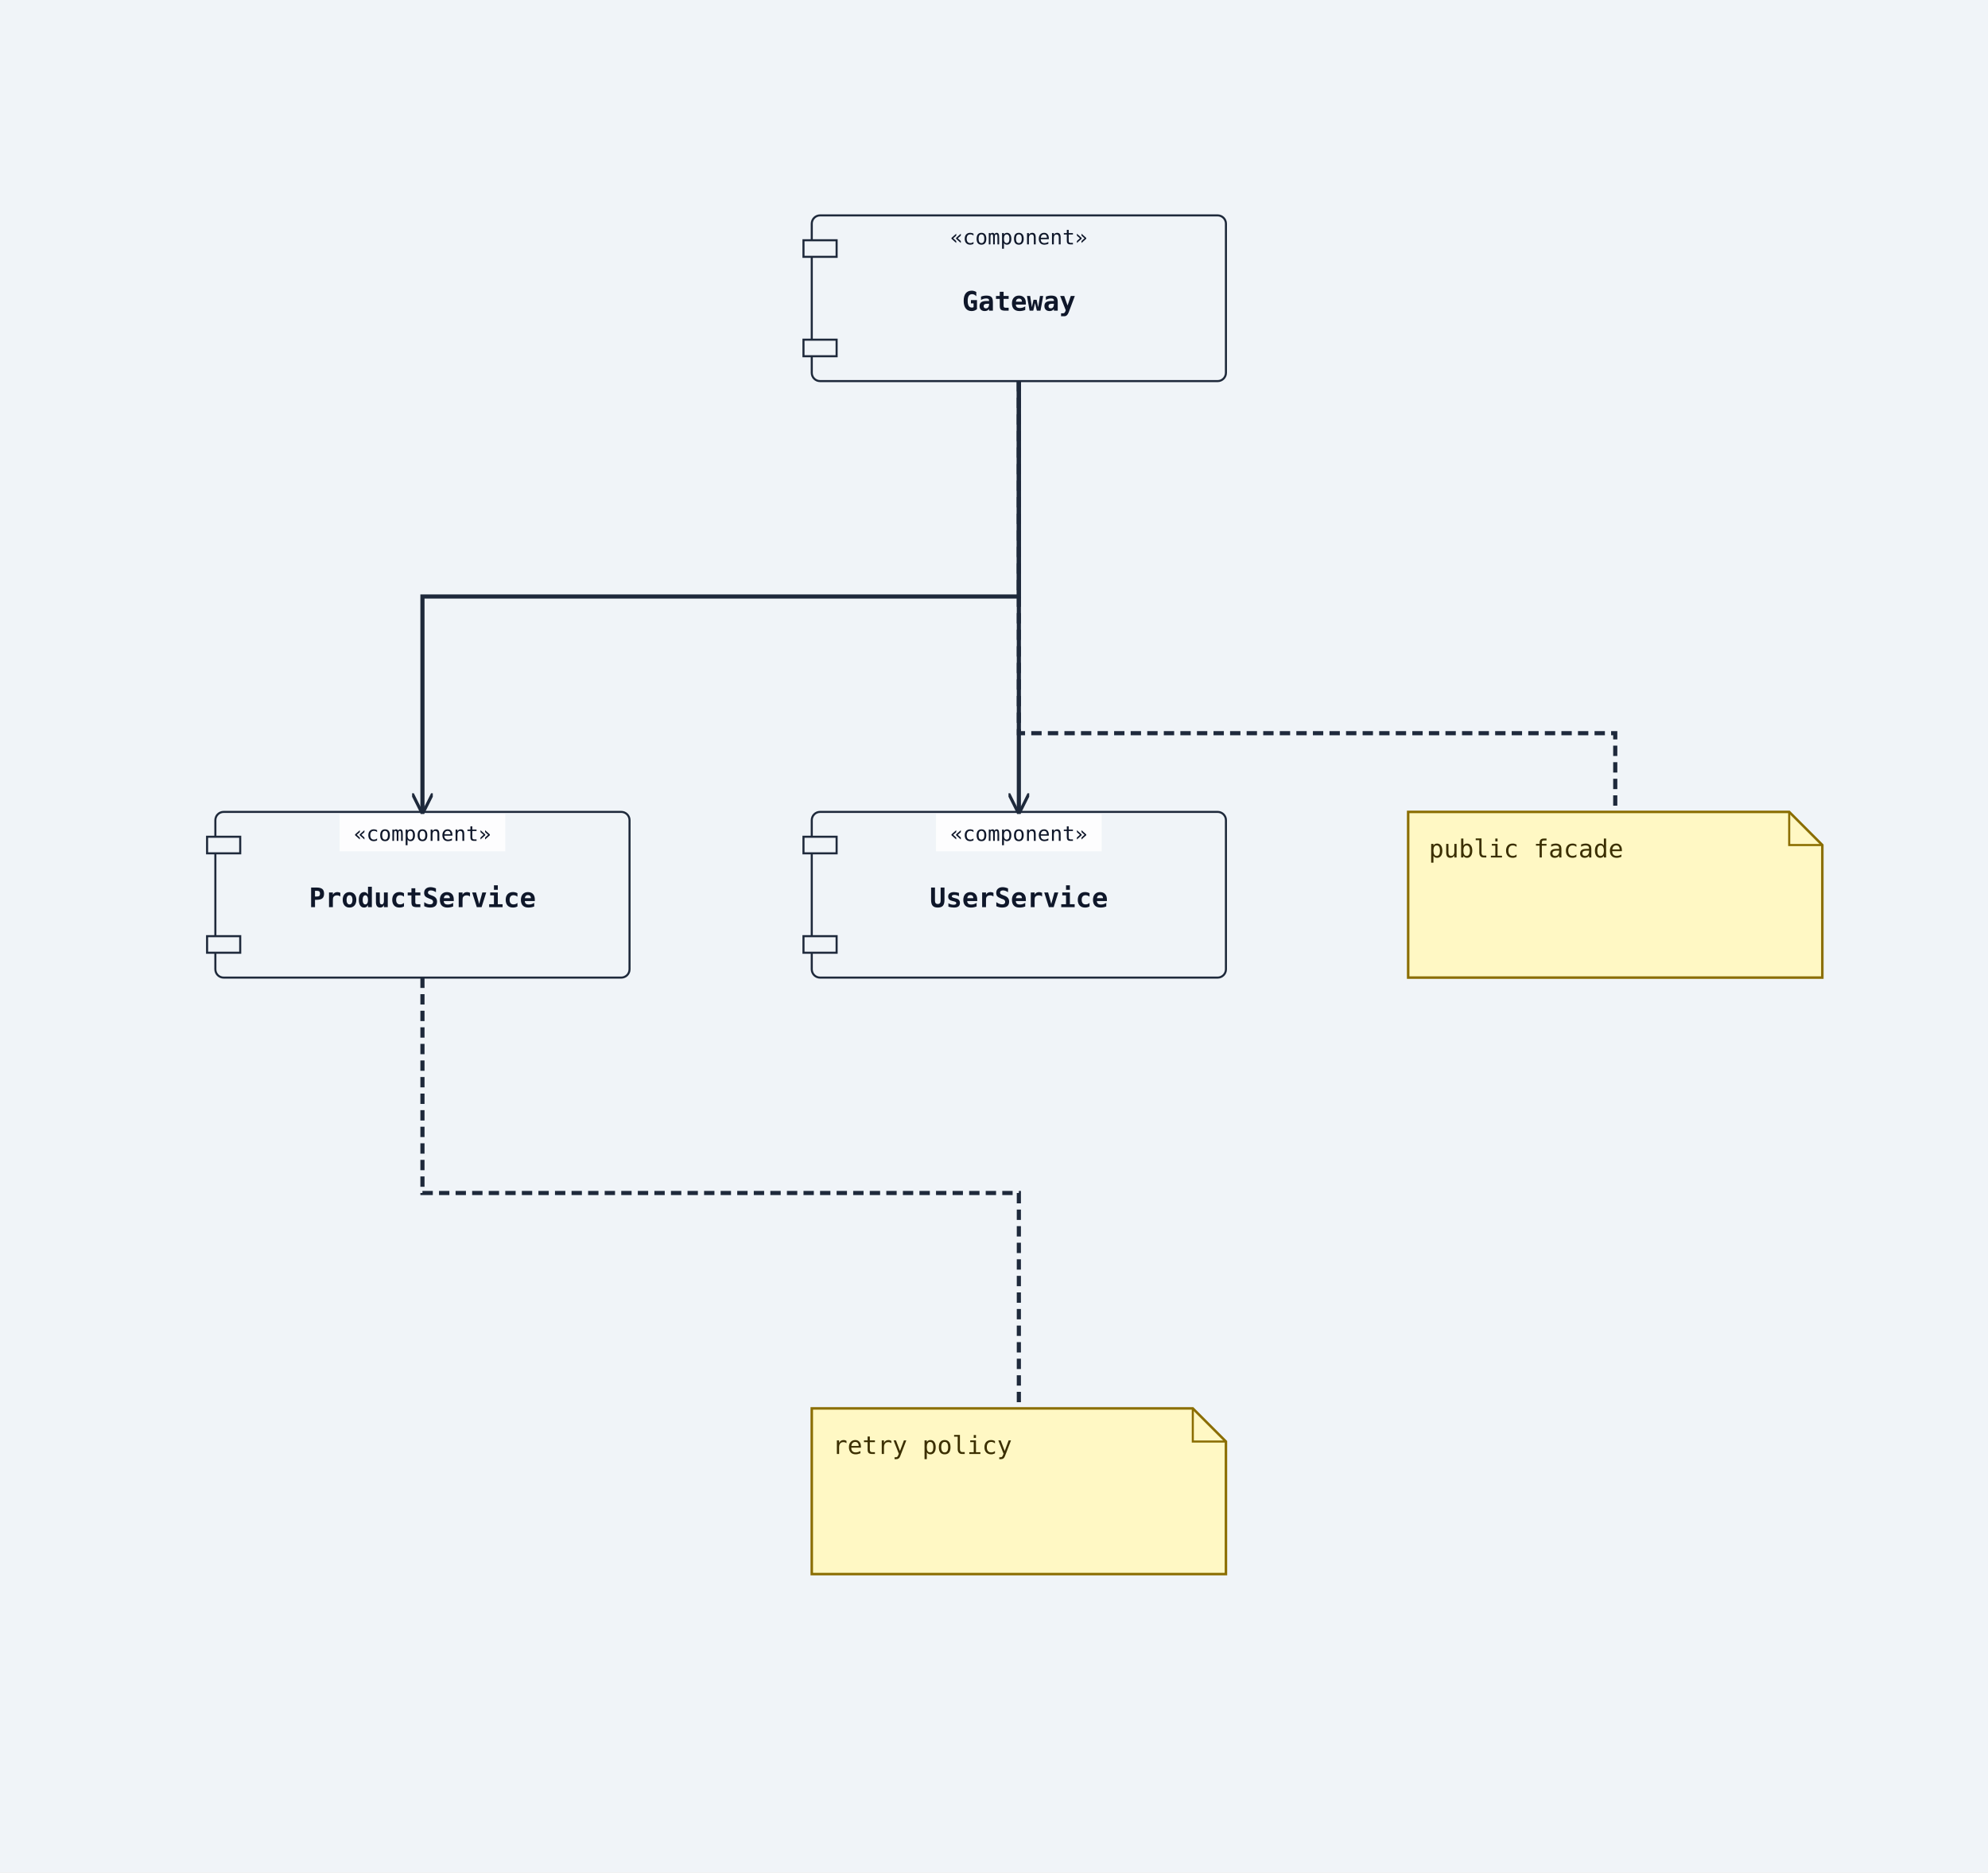
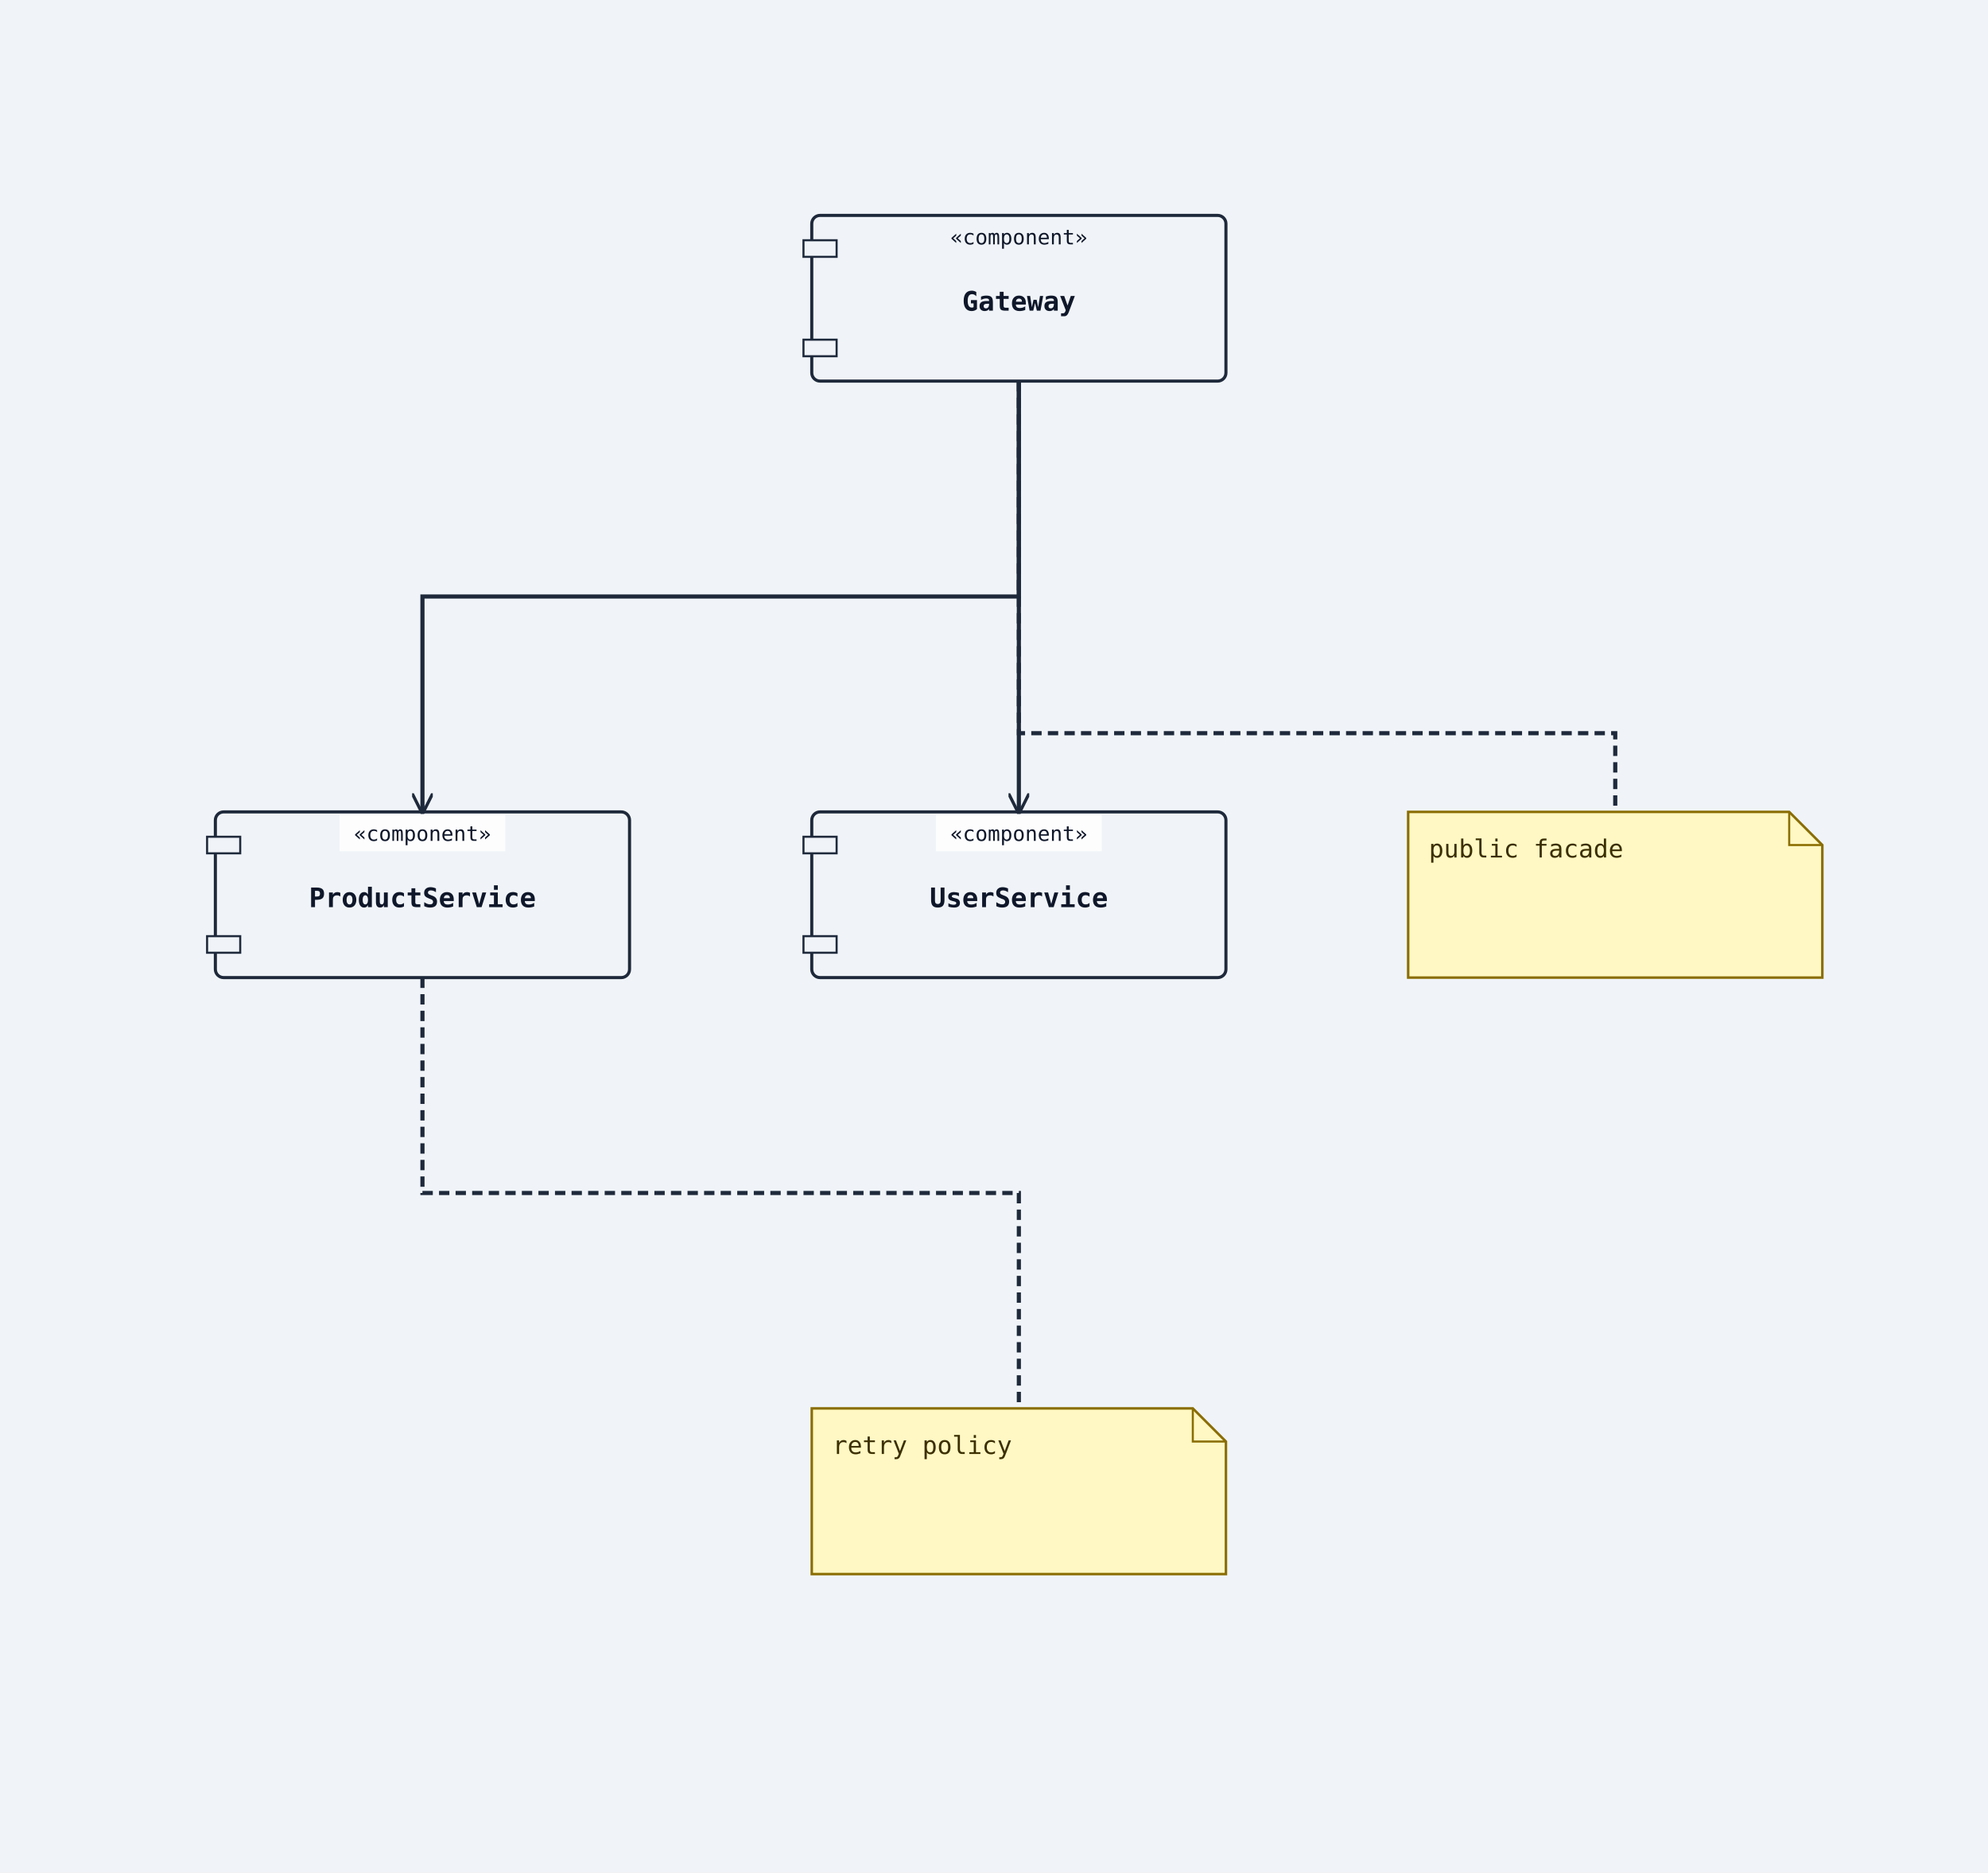
<svg xmlns="http://www.w3.org/2000/svg" width="960" height="904" viewBox="0 0 960 904">
  <rect width="100%" height="100%" fill="#f0f4f8" />
  <defs>
    <marker id="arrow-open" viewBox="0 0 10 10" refX="9" refY="5" markerWidth="10" markerHeight="10" markerUnits="userSpaceOnUse" orient="auto-start-reverse">
      <path d="M0,0 L10,5 L0,10" fill="none" stroke="#1e293b" stroke-width="1.5" />
    </marker>
    <marker id="arrow-triangle" viewBox="0 0 12 12" refX="11" refY="6" markerWidth="12" markerHeight="12" markerUnits="userSpaceOnUse" orient="auto-start-reverse">
      <polygon points="0,0 12,6 0,12" fill="#ffffff" stroke="#1e293b" stroke-width="1.5" fill-rule="nonzero" />
    </marker>
    <marker id="arrow-diamond-filled" viewBox="0 0 14 10" refX="13" refY="5" markerWidth="14" markerHeight="10" markerUnits="userSpaceOnUse" orient="auto-start-reverse">
      <path d="M0,5 L7,0 L14,5 L7,10 z" fill="#1e293b" stroke="#1e293b" stroke-width="1" />
    </marker>
    <marker id="arrow-diamond-open" viewBox="0 0 14 10" refX="13" refY="5" markerWidth="14" markerHeight="10" markerUnits="userSpaceOnUse" orient="auto-start-reverse">
      <path d="M0,5 L7,0 L14,5 L7,10 z" fill="#ffffff" stroke="#1e293b" stroke-width="1" />
    </marker>
    <marker id="arrow-double-open" viewBox="0 0 16 12" refX="15" refY="6" markerWidth="16" markerHeight="12" markerUnits="userSpaceOnUse" orient="auto-start-reverse">
      <path d="M0,1 L8,6 L0,11 M7,1 L15,6 L7,11" fill="none" stroke="#1e293b" stroke-width="1.5" stroke-linejoin="round" />
    </marker>
    <marker id="arrow-circle-open" viewBox="0 0 12 12" refX="11" refY="6" markerWidth="12" markerHeight="12" markerUnits="userSpaceOnUse" orient="auto-start-reverse">
      <circle cx="6" cy="6" r="4" fill="#ffffff" stroke="#1e293b" stroke-width="1.5" />
    </marker>
    <marker id="arrow-circle-filled" viewBox="0 0 12 12" refX="11" refY="6" markerWidth="12" markerHeight="12" markerUnits="userSpaceOnUse" orient="auto-start-reverse">
      <circle cx="6" cy="6" r="4" fill="#1e293b" stroke="#1e293b" stroke-width="1.5" />
    </marker>
    <marker id="arrow-triangle-filled" viewBox="0 0 12 12" refX="11" refY="6" markerWidth="12" markerHeight="12" markerUnits="userSpaceOnUse" orient="auto-start-reverse">
      <polygon points="0,0 12,6 0,12" fill="#1e293b" stroke="#1e293b" stroke-width="1.5" />
    </marker>
    <marker id="arrow-box-filled" viewBox="0 0 12 12" refX="11" refY="6" markerWidth="12" markerHeight="12" markerUnits="userSpaceOnUse" orient="auto-start-reverse">
      <rect x="2" y="2" width="8" height="8" fill="#1e293b" stroke="#1e293b" stroke-width="1.5" />
    </marker>
    <marker id="arrow-plus" viewBox="0 0 12 12" refX="11" refY="6" markerWidth="12" markerHeight="12" markerUnits="userSpaceOnUse" orient="auto-start-reverse">
      <path d="M6,1 L6,11 M1,6 L11,6" fill="none" stroke="#1e293b" stroke-width="1.8" stroke-linecap="round" />
    </marker>
    <marker id="arrow-slash" viewBox="0 0 12 12" refX="10" refY="6" markerWidth="12" markerHeight="12" markerUnits="userSpaceOnUse" orient="auto-start-reverse">
      <path d="M3,2 L9,10" fill="none" stroke="#1e293b" stroke-width="1.8" stroke-linecap="round" />
    </marker>
  </defs>
-   <rect class="uml-node uml-component" data-uml-kind="component" x="392" y="104" width="200" height="80" rx="4" ry="4" fill="#f0f4f8" stroke="#1e293b" stroke-width="1" />
+   <rect class="uml-node uml-component" data-uml-kind="component" x="392" y="104" width="200" height="80" rx="4" ry="4" fill="#f0f4f8" stroke="#1e293b" stroke-width="1.5" />
  <rect x="388" y="116" width="16" height="8" fill="#f0f4f8" stroke="#1e293b" stroke-width="1" />
  <rect x="388" y="164" width="16" height="8" fill="#f0f4f8" stroke="#1e293b" stroke-width="1" />
  <text x="492" y="150" text-anchor="middle" font-family="monospace" font-size="13" font-weight="600" fill="#0f172a">Gateway</text>
  <text x="492" y="118" text-anchor="middle" font-family="monospace" font-size="10" fill="#0f172a">«component»</text>
-   <rect class="uml-node uml-component" data-uml-kind="component" x="392" y="392" width="200" height="80" rx="4" ry="4" fill="#f0f4f8" stroke="#1e293b" stroke-width="1" />
+   <rect class="uml-node uml-component" data-uml-kind="component" x="392" y="392" width="200" height="80" rx="4" ry="4" fill="#f0f4f8" stroke="#1e293b" stroke-width="1.5" />
  <rect x="388" y="404" width="16" height="8" fill="#f0f4f8" stroke="#1e293b" stroke-width="1" />
  <rect x="388" y="452" width="16" height="8" fill="#f0f4f8" stroke="#1e293b" stroke-width="1" />
  <text x="492" y="438" text-anchor="middle" font-family="monospace" font-size="13" font-weight="600" fill="#0f172a">UserService</text>
  <rect class="uml-edge-label-bg" data-uml-label-role="edge-background" x="452" y="393" width="80" height="18" fill="white" opacity="0.85" />
  <text x="492" y="406" text-anchor="middle" font-family="monospace" font-size="10" fill="#0f172a">«component»</text>
-   <rect class="uml-node uml-component" data-uml-kind="component" x="104" y="392" width="200" height="80" rx="4" ry="4" fill="#f0f4f8" stroke="#1e293b" stroke-width="1" />
+   <rect class="uml-node uml-component" data-uml-kind="component" x="104" y="392" width="200" height="80" rx="4" ry="4" fill="#f0f4f8" stroke="#1e293b" stroke-width="1.5" />
  <rect x="100" y="404" width="16" height="8" fill="#f0f4f8" stroke="#1e293b" stroke-width="1" />
  <rect x="100" y="452" width="16" height="8" fill="#f0f4f8" stroke="#1e293b" stroke-width="1" />
  <text x="204" y="438" text-anchor="middle" font-family="monospace" font-size="13" font-weight="600" fill="#0f172a">ProductService</text>
  <rect class="uml-edge-label-bg" data-uml-label-role="edge-background" x="164" y="393" width="80" height="18" fill="white" opacity="0.85" />
  <text x="204" y="406" text-anchor="middle" font-family="monospace" font-size="10" fill="#0f172a">«component»</text>
  <path d="M680,392 H864 L880 408 V472 H680 Z" fill="#fff8c4" stroke="#8a6d00" stroke-width="1.2" />
  <path d="M864 392 V408 H880" fill="none" stroke="#8a6d00" stroke-width="1" />
  <text x="690" y="414" font-family="monospace" font-size="12" fill="#3b2f00">public facade</text>
  <path d="M392,680 H576 L592 696 V760 H392 Z" fill="#fff8c4" stroke="#8a6d00" stroke-width="1.2" />
  <path d="M576 680 V696 H592" fill="none" stroke="#8a6d00" stroke-width="1" />
  <text x="402" y="702" font-family="monospace" font-size="12" fill="#3b2f00">retry policy</text>
  <polyline class="uml-relation" data-uml-from="Gateway" data-uml-to="UserService" data-uml-arrow="--&gt;" points="492,184 492,288 492,392" fill="none" stroke="#1e293b" stroke-width="2" marker-end="url(#arrow-open)" />
  <polyline class="uml-relation" data-uml-from="Gateway" data-uml-to="ProductService" data-uml-arrow="--&gt;" points="492,184 492,288 204,288 204,392" fill="none" stroke="#1e293b" stroke-width="2" marker-end="url(#arrow-open)" />
  <polyline class="uml-relation" data-uml-from="Gateway" data-uml-to="__note_0001" data-uml-arrow=".." points="492,184 492,354 780,354 780,392" fill="none" stroke="#1e293b" stroke-width="2" stroke-dasharray="5 3" data-uml-relation-style="dashed" />
  <polyline class="uml-relation" data-uml-from="ProductService" data-uml-to="__note_0002" data-uml-arrow=".." points="204,472 204,576 492,576 492,680" fill="none" stroke="#1e293b" stroke-width="2" stroke-dasharray="5 3" data-uml-relation-style="dashed" />
</svg>
